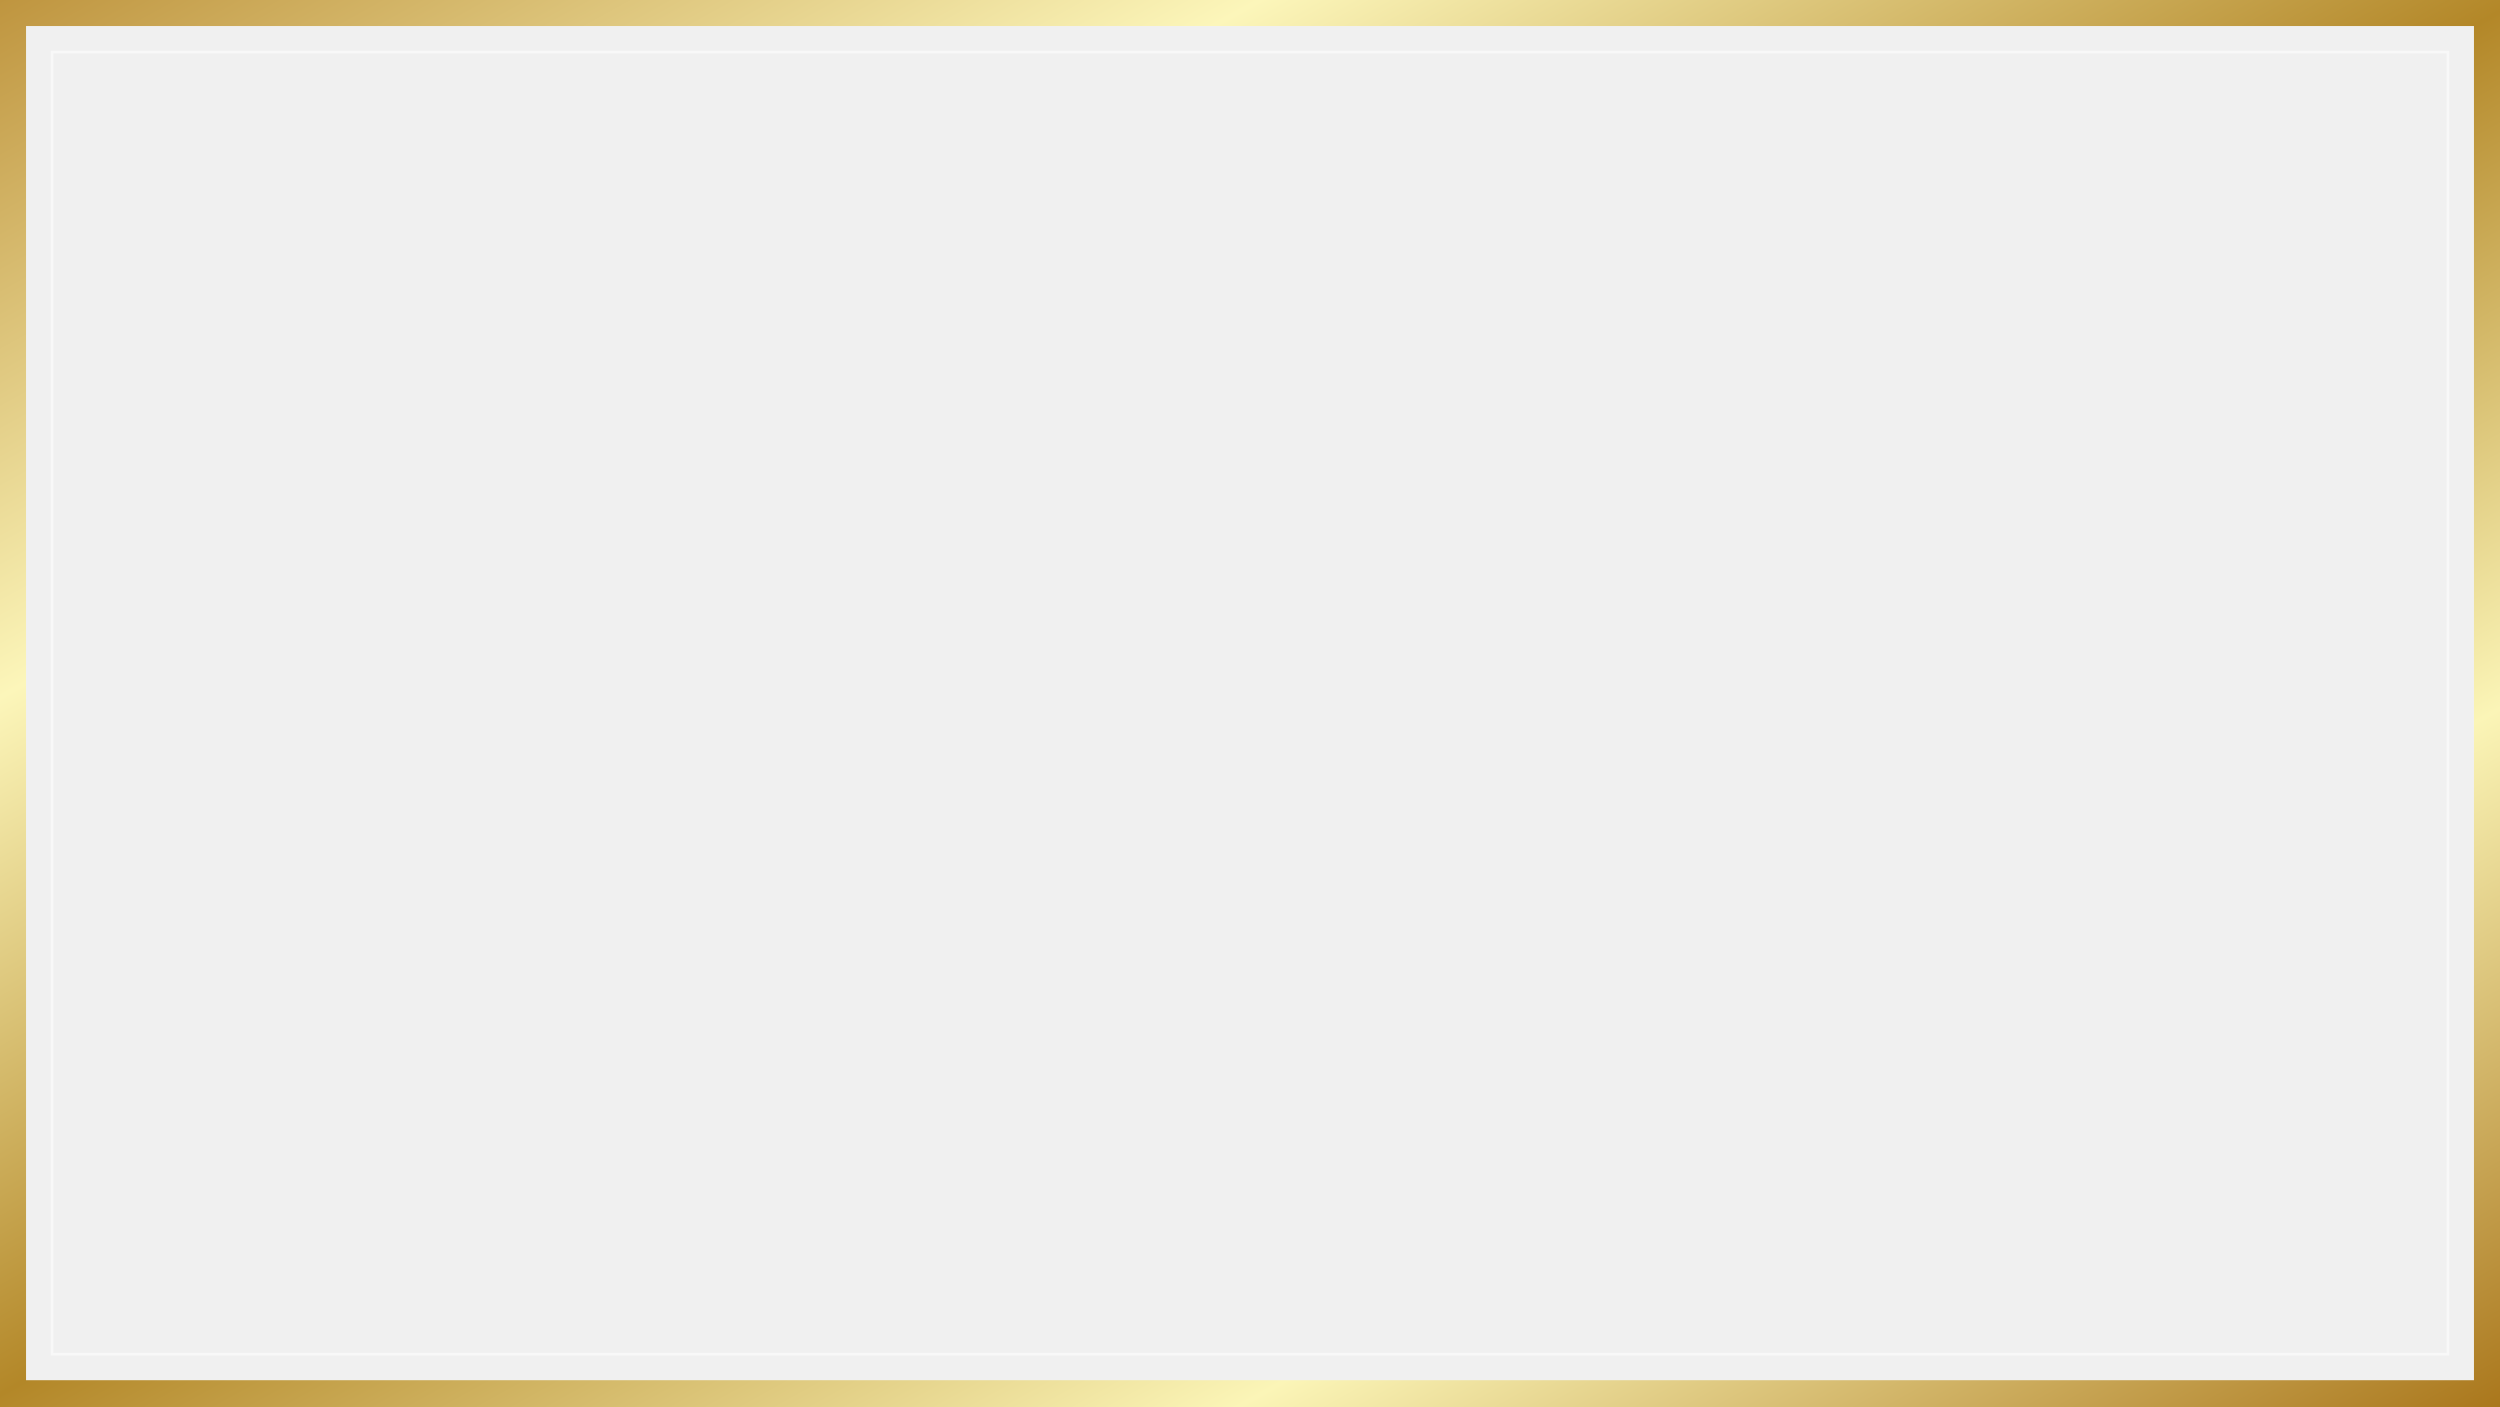
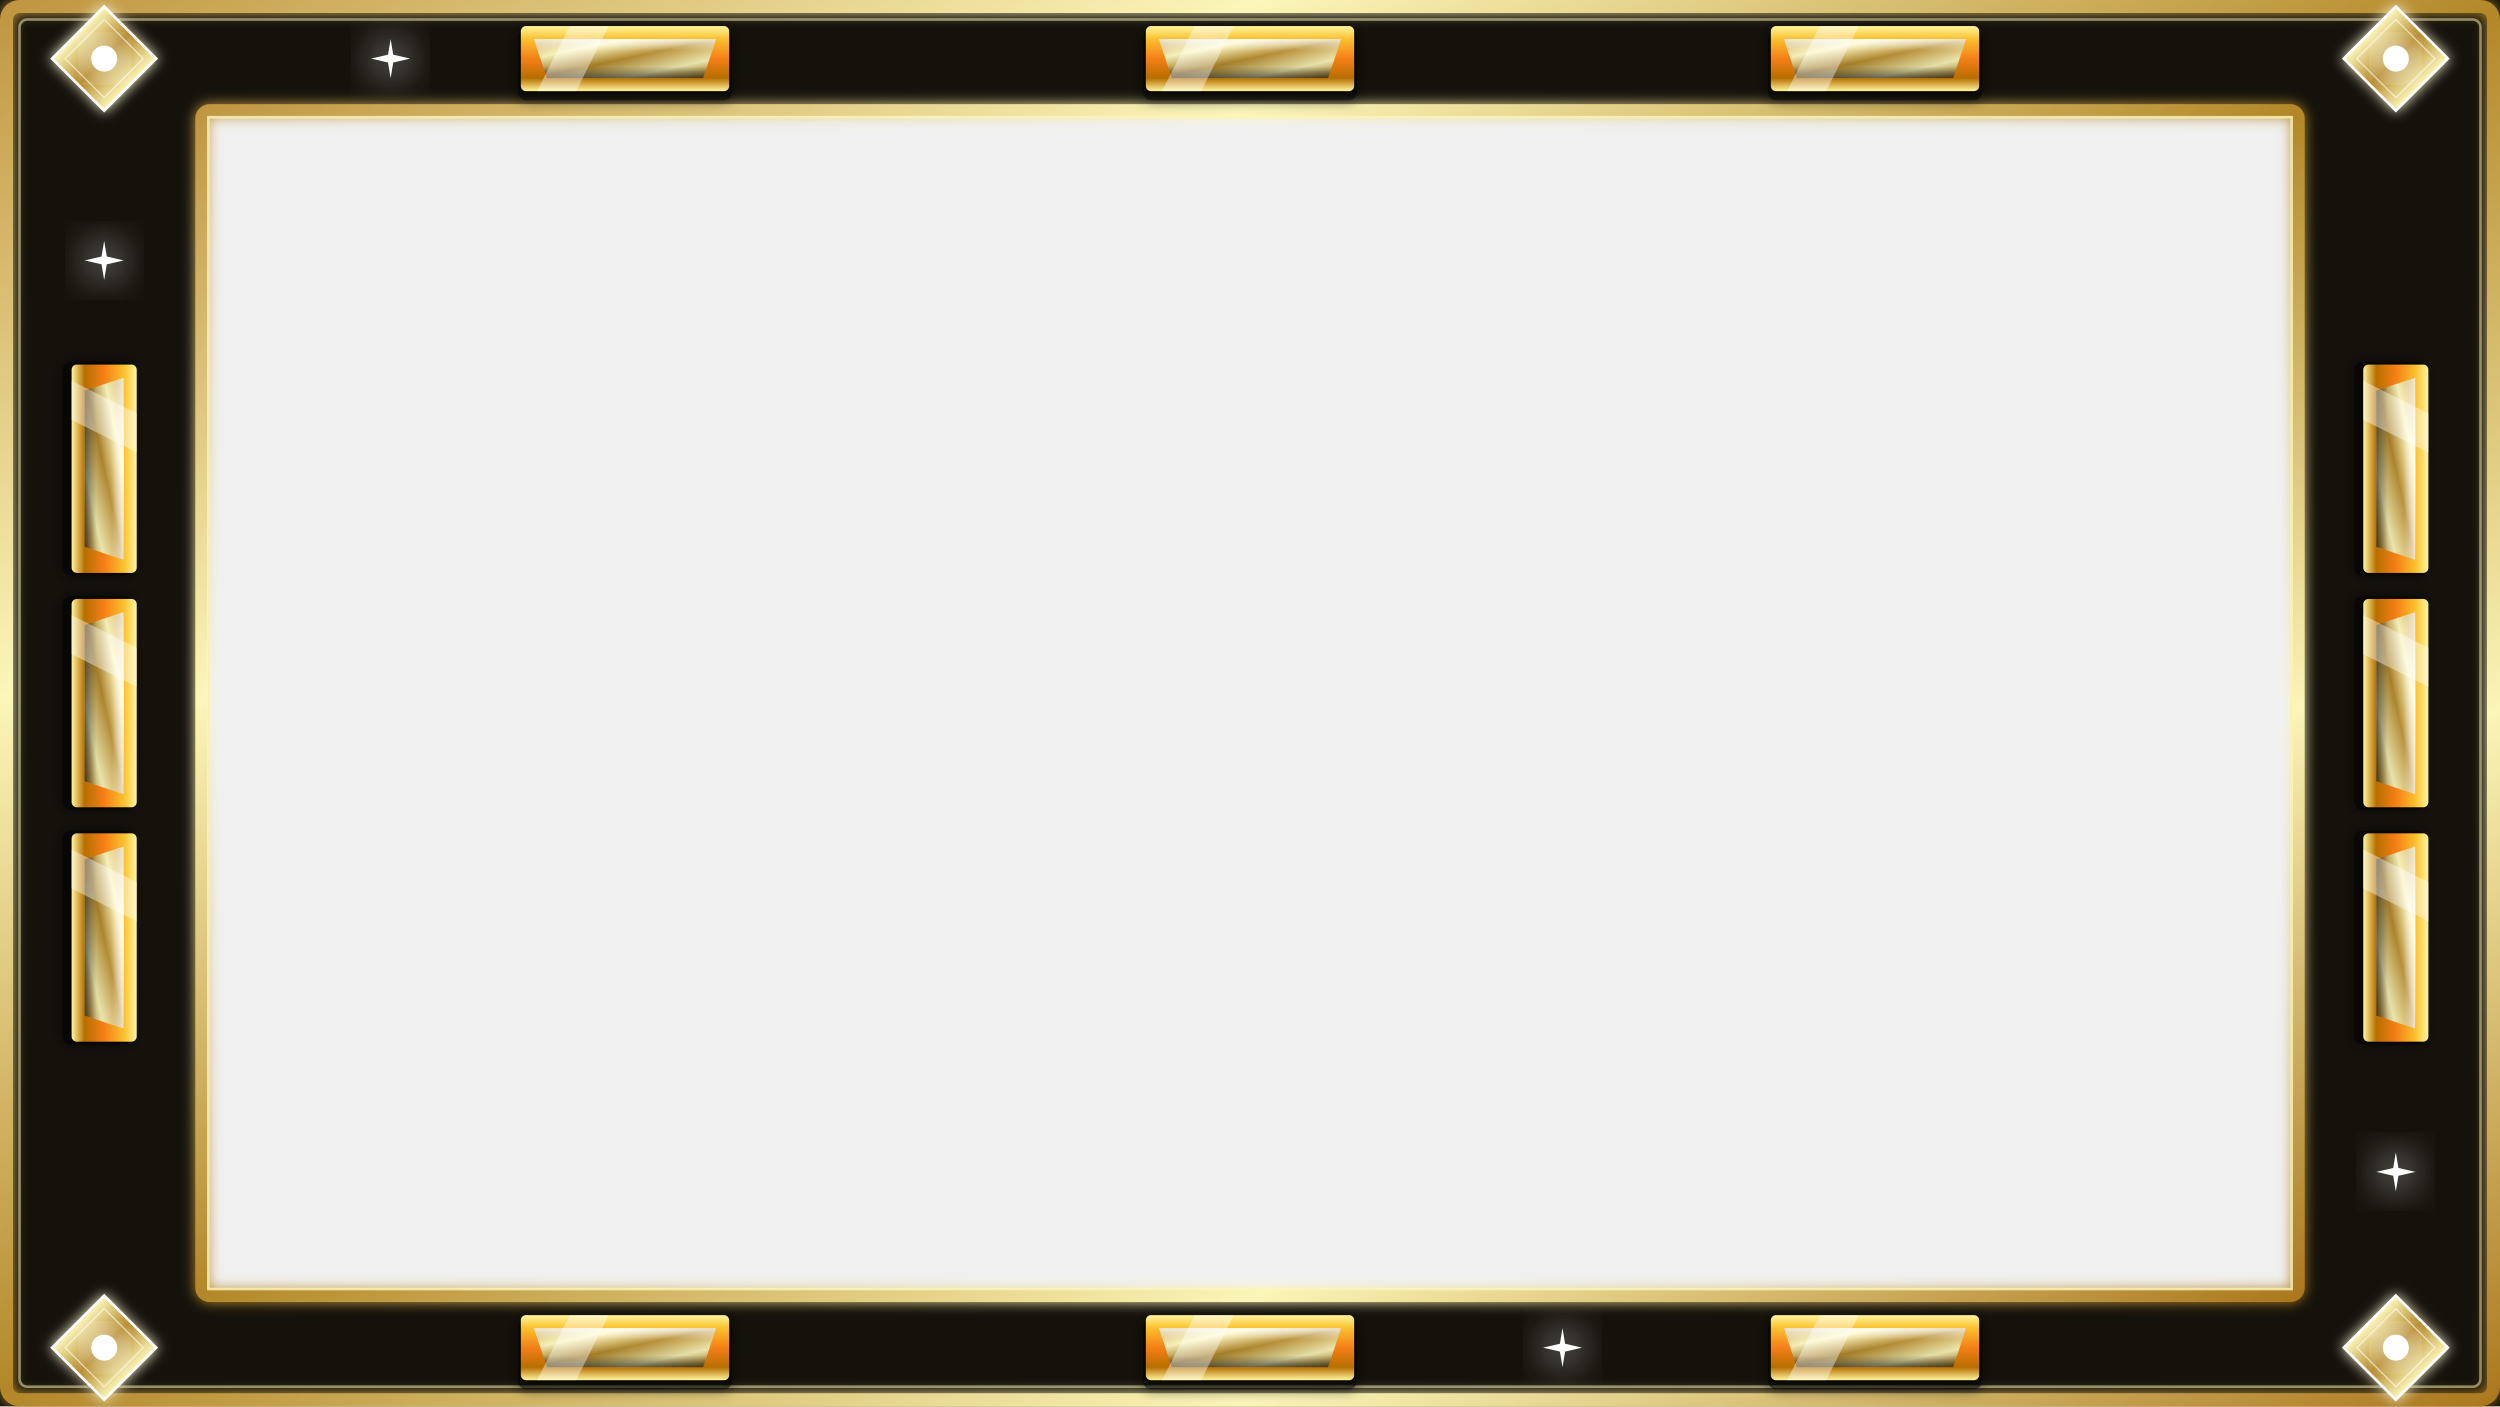
<svg xmlns="http://www.w3.org/2000/svg" viewBox="0 0 1920 1080" preserveAspectRatio="none">
  <defs>
+     <filter id="goldGlow" x="-20%" y="-20%" width="140%" height="140%">
+       <feGaussianBlur stdDeviation="5" result="blur" />
+       <feMerge>
+         <feMergeNode in="blur" />
+         <feMergeNode in="SourceGraphic" />
+       </feMerge>
+     </filter>
+     <filter id="intenseGlow" x="-50%" y="-50%" width="200%" height="200%">
+       <feGaussianBlur stdDeviation="15" result="blur1" />
+       <feGaussianBlur stdDeviation="5" result="blur2" />
+       <feMerge>
+         <feMergeNode in="blur1" />
+         <feMergeNode in="blur2" />
+         <feMergeNode in="SourceGraphic" />
+       </feMerge>
+     </filter>
    <linearGradient id="gold" x1="0%" y1="0%" x2="100%" y2="100%">
      <stop offset="0%" stop-color="#BF953F" />
      <stop offset="25%" stop-color="#FCF6BA" />
      <stop offset="50%" stop-color="#B38728" />
      <stop offset="75%" stop-color="#FBF5B7" />
      <stop offset="100%" stop-color="#AA771C" />
    </linearGradient>
+     <linearGradient id="ingotGrad" x1="0%" y1="0%" x2="0%" y2="100%">
+       <stop offset="0%" stop-color="#FFF59D" />
+       <stop offset="20%" stop-color="#FBC02D" />
+       <stop offset="50%" stop-color="#F57F17" />
+       <stop offset="80%" stop-color="#B76E00" />
+       <stop offset="100%" stop-color="#FFF59D" />
+     </linearGradient>
+     <linearGradient id="ingotBevel" x1="0%" y1="0%" x2="0%" y2="100%">
+       <stop offset="0%" stop-color="#FFFFFF" stop-opacity="0.8" />
+       <stop offset="30%" stop-color="#FFFFFF" stop-opacity="0.1" />
+       <stop offset="70%" stop-color="#000000" stop-opacity="0.1" />
+       <stop offset="100%" stop-color="#000000" stop-opacity="0.6" />
+     </linearGradient>
+     <g id="sparkle">
+       <path d="M 0 -15 L 2 -3 L 15 0 L 2 3 L 0 15 L -2 3 L -15 0 L -2 -3 Z" fill="#FFFFFF" filter="url(#intenseGlow)">
+         <animateTransform attributeName="transform" type="scale" values="0; 1; 0" dur="2s" repeatCount="indefinite" />
+       </path>
+     </g>
+     <g id="ingot">
+       <rect x="-82" y="-22" width="164" height="54" rx="6" fill="#000000" opacity="0.6" filter="url(#goldGlow)" />
+       <rect x="-80" y="-25" width="160" height="50" rx="4" fill="url(#ingotGrad)" />
+       <polygon points="-70,-15 70,-15 60,15 -60,15" fill="url(#gold)" />
+       <polygon points="-70,-15 70,-15 60,15 -60,15" fill="url(#ingotBevel)" />
+       <g clip-path="url(#ingotClip)">
+         <path d="M -40,-30 L -10,-30 L -40,30 L -70,30 Z" fill="#FFFFFF" opacity="0.4">
+           <animateTransform attributeName="transform" type="translate" values="-100,0; 250,0; -100,0" dur="3.5s" repeatCount="indefinite" />
+         </path>
+       </g>
+     </g>
+     <clipPath id="ingotClip">
+       <rect x="-80" y="-25" width="160" height="50" rx="4" />
+     </clipPath>
+     <g id="cornerDiamond">
+       <polygon points="0,-40 40,0 0,40 -40,0" fill="url(#gold)" stroke="#FFF" stroke-width="2" filter="url(#goldGlow)" />
+       <polygon points="0,-30 30,0 0,30 -30,0" fill="none" stroke="#FFFFFF" stroke-width="1" opacity="0.6" />
+       <circle cx="0" cy="0" r="10" fill="#FFFFFF" filter="url(#intenseGlow)" />
+     </g>
  </defs>
-   <rect width="100%" height="100%" fill="transparent" />
-   <rect x="0" y="0" width="1920" height="1080" fill="none" stroke="url(#gold)" stroke-width="40">
-     <animate attributeName="stroke-width" values="30;40;30" dur="4s" repeatCount="indefinite" />
-   </rect>
-   <rect x="40" y="40" width="1840" height="1000" fill="none" stroke="#FFF" stroke-width="2" opacity="0.5" />
+   <path d="M 0 0 L 1920 0 L 1920 1080 L 0 1080 Z M 160 90 L 160 990 L 1760 990 L 1760 90 Z" fill="#0a0701" opacity="0.95" />
+   <rect x="5" y="5" width="1910" height="1070" fill="none" stroke="url(#gold)" stroke-width="10" rx="10" filter="url(#goldGlow)" />
+   <rect x="15" y="15" width="1890" height="1050" fill="none" stroke="#FCF6BA" stroke-width="2" rx="6" opacity="0.5" />
+   <rect x="155" y="85" width="1610" height="910" fill="none" stroke="url(#gold)" stroke-width="10" rx="6" filter="url(#goldGlow)" />
+   <rect x="160" y="90" width="1600" height="900" fill="none" stroke="#FCF6BA" stroke-width="2" opacity="0.8" />
+   <use href="#ingot" x="480" y="45" />
+   <use href="#ingot" x="960" y="45" />
+   <use href="#ingot" x="1440" y="45" />
+   <use href="#ingot" x="480" y="1035" />
+   <use href="#ingot" x="960" y="1035" />
+   <use href="#ingot" x="1440" y="1035" />
+   <g transform="translate(80, 360) rotate(90)">
+     <use href="#ingot" />
+   </g>
+   <g transform="translate(80, 540) rotate(90)">
+     <use href="#ingot" />
+   </g>
+   <g transform="translate(80, 720) rotate(90)">
+     <use href="#ingot" />
+   </g>
+   <g transform="translate(1840, 360) rotate(90)">
+     <use href="#ingot" />
+   </g>
+   <g transform="translate(1840, 540) rotate(90)">
+     <use href="#ingot" />
+   </g>
+   <g transform="translate(1840, 720) rotate(90)">
+     <use href="#ingot" />
+   </g>
+   <use href="#cornerDiamond" x="80" y="45" />
+   <use href="#cornerDiamond" x="1840" y="45" />
+   <use href="#cornerDiamond" x="80" y="1035" />
+   <use href="#cornerDiamond" x="1840" y="1035" />
+   <use href="#sparkle" x="300" y="45">
+     <animate attributeName="opacity" values="0.2;1;0.2" dur="3s" repeatCount="indefinite" />
+   </use>
+   <use href="#sparkle" x="1200" y="1035">
+     <animate attributeName="opacity" values="1;0.2;1" dur="2.5s" repeatCount="indefinite" />
+   </use>
+   <use href="#sparkle" x="80" y="200">
+     <animate attributeName="opacity" values="0;1;0" dur="4s" repeatCount="indefinite" />
+   </use>
+   <use href="#sparkle" x="1840" y="900">
+     <animate attributeName="opacity" values="0.5;1;0.5" dur="1.5s" repeatCount="indefinite" />
+   </use>
</svg>
